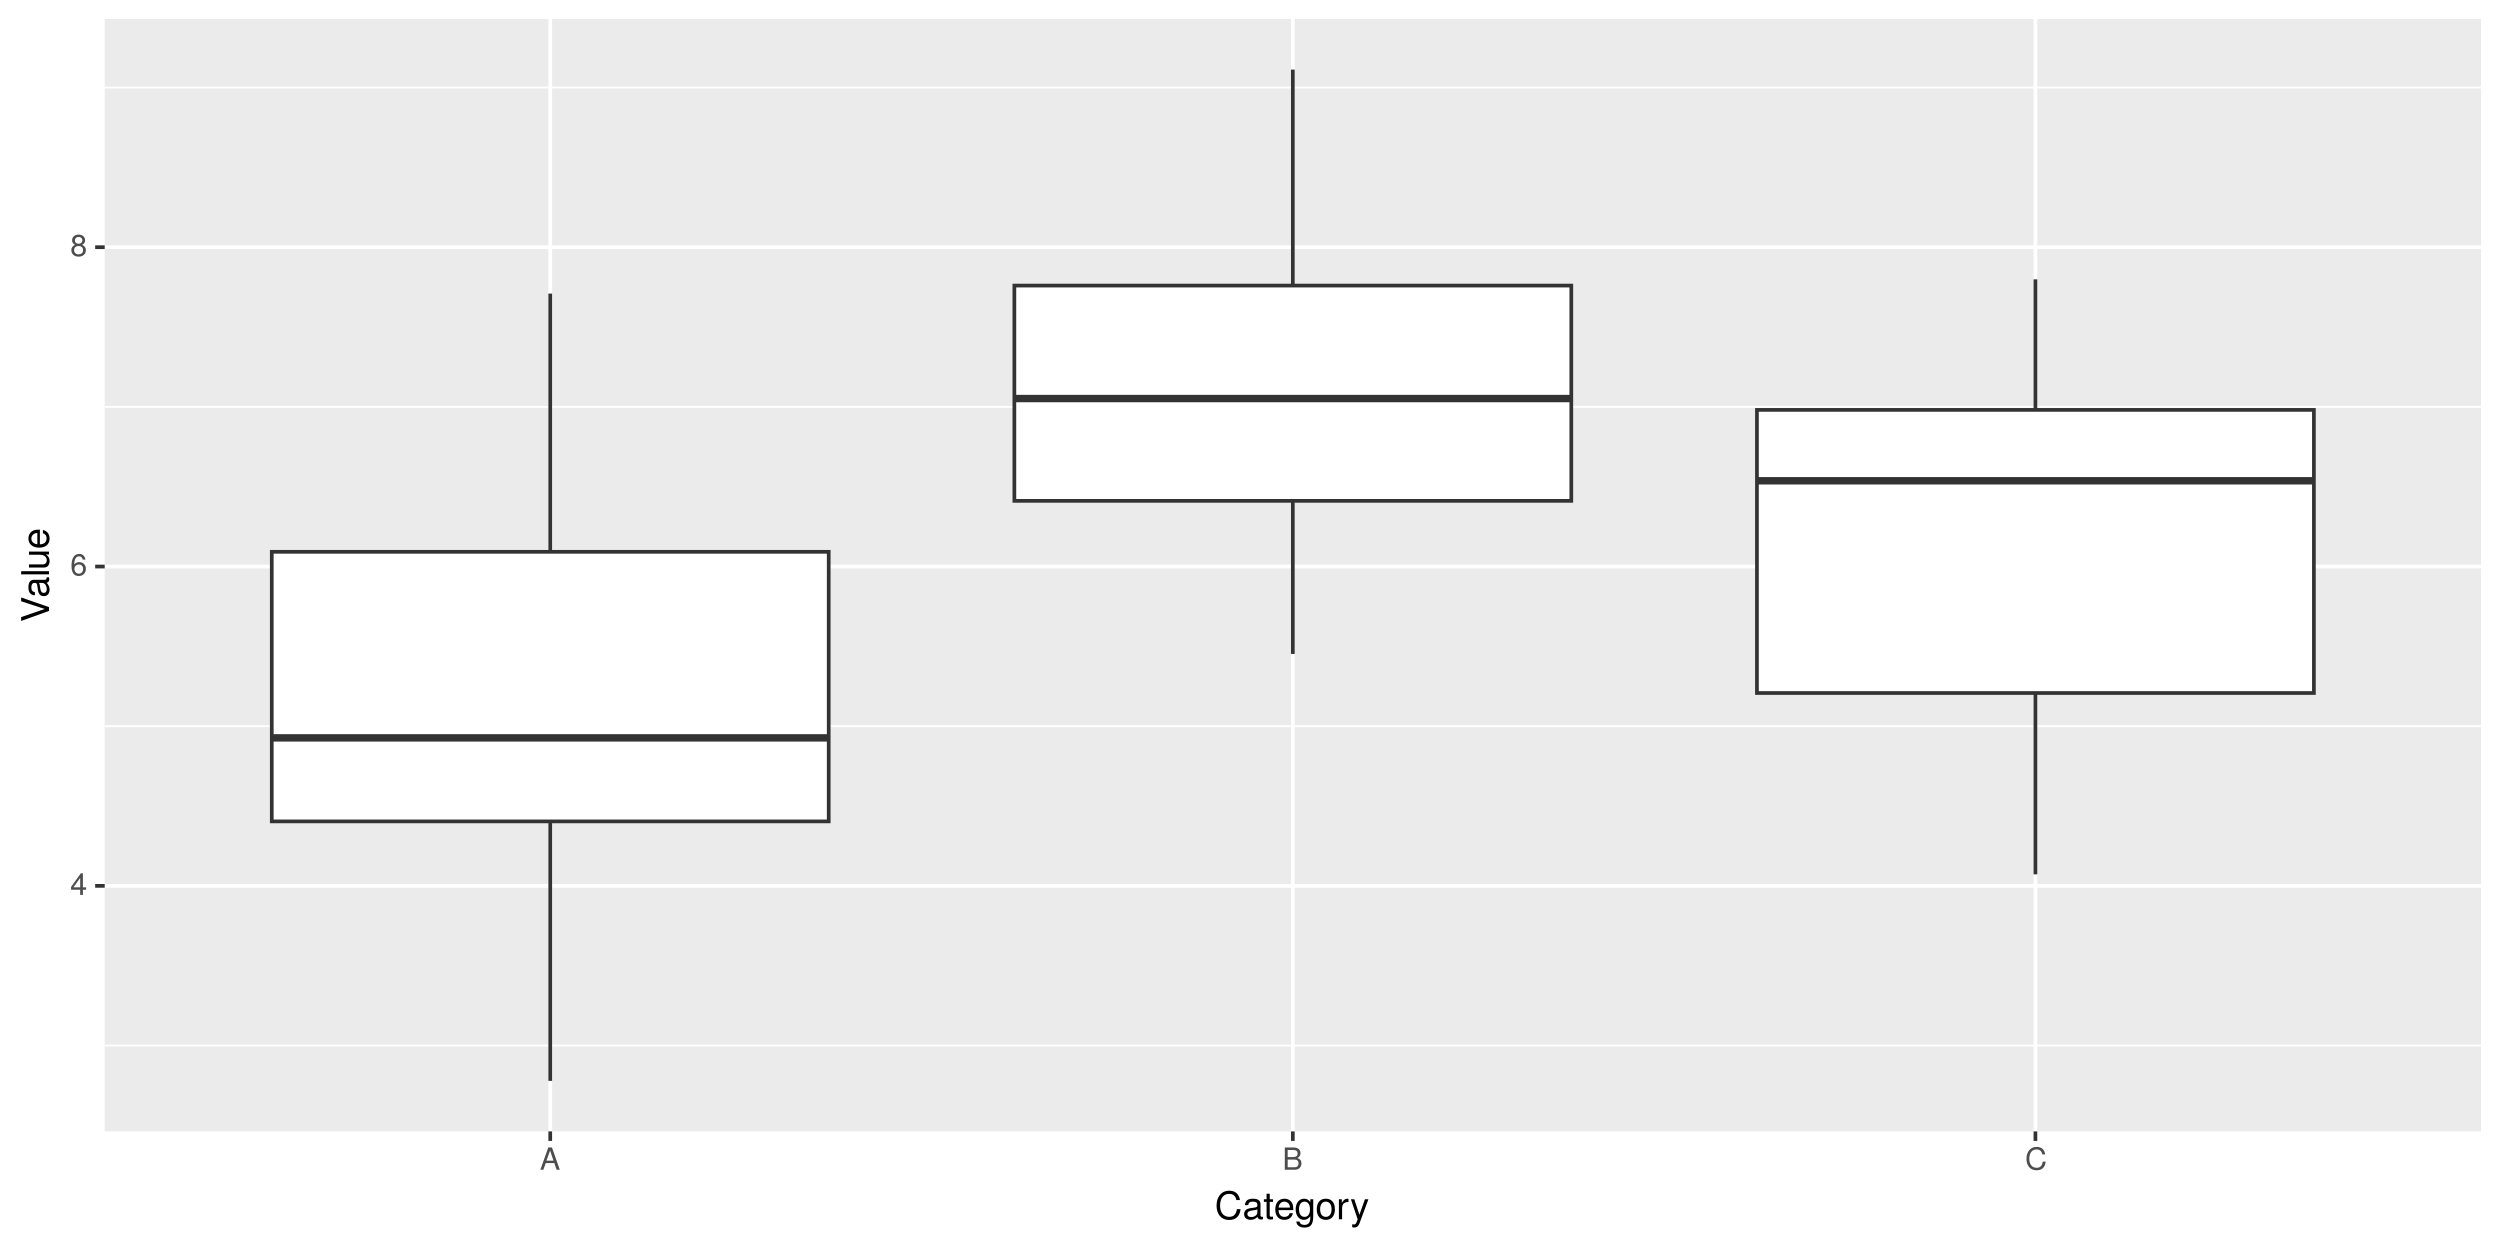
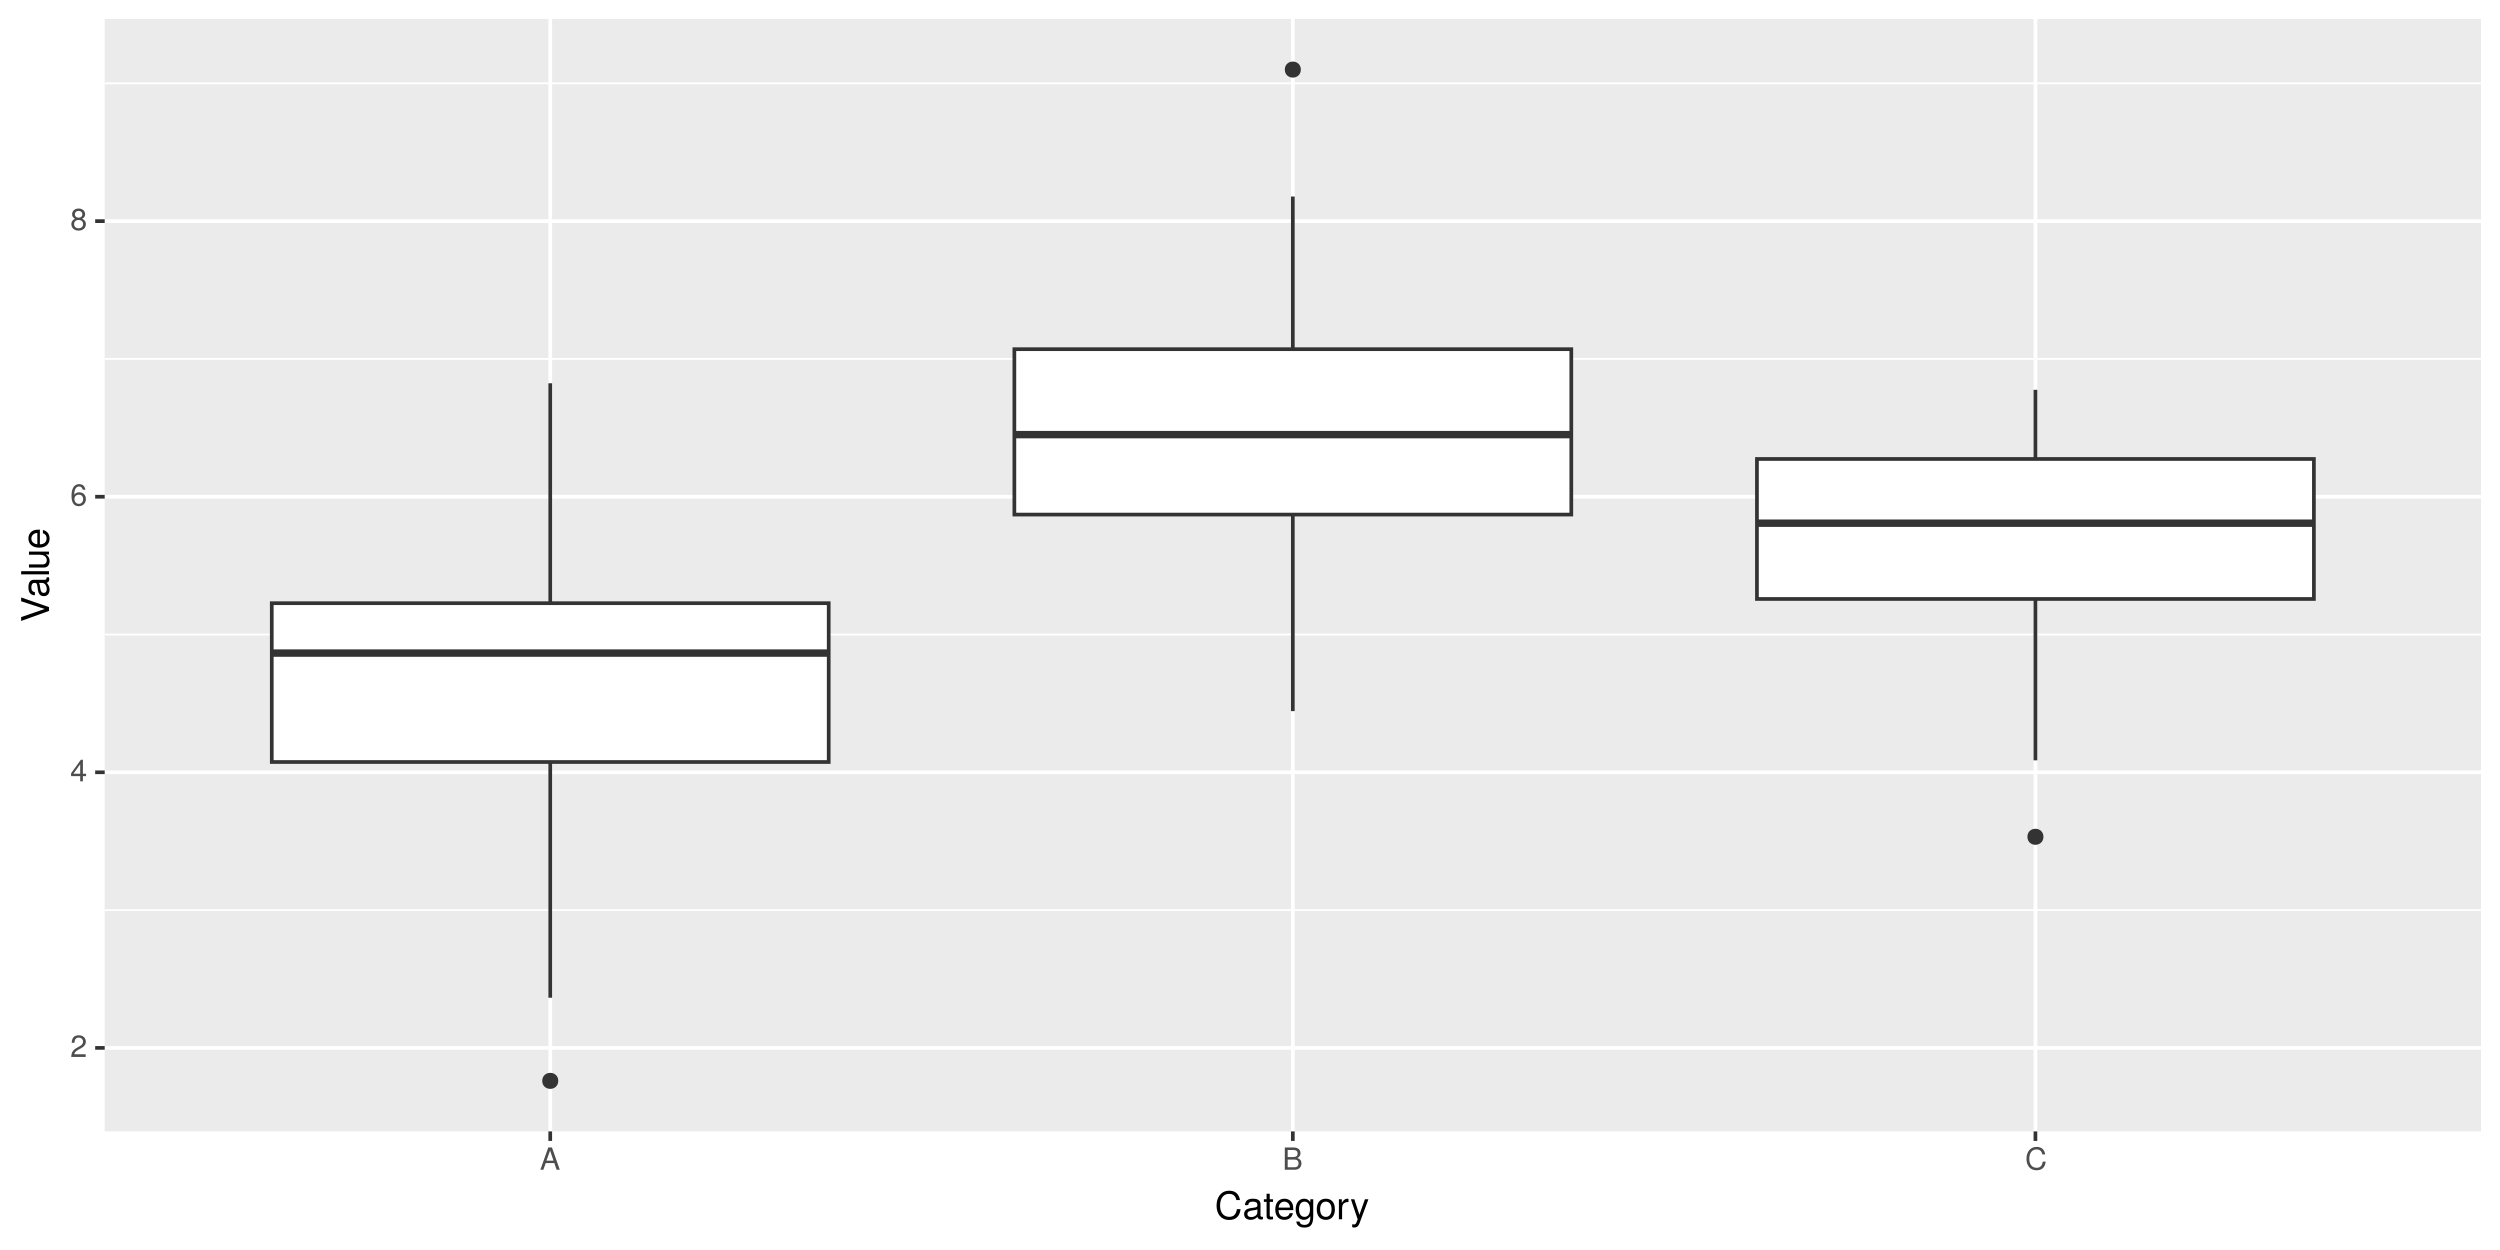
<svg xmlns="http://www.w3.org/2000/svg" xmlns:xlink="http://www.w3.org/1999/xlink" width="720" height="360" viewBox="0 0 720 360">
  <defs>
    <g>
      <g id="glyph-0-0">
+         <path d="M 4.5 -4.406 C 4.5 -5.469 3.672 -6.234 2.5 -6.234 C 1.219 -6.234 0.484 -5.594 0.438 -4.078 L 1.219 -4.078 C 1.281 -5.125 1.703 -5.562 2.469 -5.562 C 3.172 -5.562 3.703 -5.062 3.703 -4.391 C 3.703 -3.891 3.406 -3.469 2.859 -3.156 L 2.047 -2.703 C 0.75 -1.969 0.375 -1.375 0.297 0 L 4.453 0 L 4.453 -0.766 L 1.172 -0.766 C 1.25 -1.281 1.531 -1.594 2.297 -2.047 L 3.172 -2.531 C 4.047 -2.984 4.5 -3.641 4.5 -4.406 Z M 4.5 -4.406 " />
+       </g>
+       <g id="glyph-0-1">
        <path d="M 4.578 -1.5 L 4.578 -2.188 L 3.656 -2.188 L 3.656 -6.234 L 3.078 -6.234 L 0.25 -2.312 L 0.25 -1.5 L 2.875 -1.5 L 2.875 0 L 3.656 0 L 3.656 -1.5 Z M 2.875 -2.188 L 0.922 -2.188 L 2.875 -4.922 Z M 2.875 -2.188 " />
      </g>
-       <g id="glyph-0-1">
+       <g id="glyph-0-2">
        <path d="M 4.516 -1.938 C 4.516 -3.094 3.719 -3.875 2.609 -3.875 C 1.984 -3.875 1.5 -3.641 1.172 -3.188 C 1.172 -4.703 1.672 -5.547 2.562 -5.547 C 3.109 -5.547 3.484 -5.203 3.609 -4.609 L 4.375 -4.609 C 4.234 -5.625 3.562 -6.234 2.609 -6.234 C 1.156 -6.234 0.375 -5.016 0.375 -2.844 C 0.375 -0.891 1.047 0.125 2.469 0.125 C 3.656 0.125 4.516 -0.719 4.516 -1.938 Z M 3.719 -1.875 C 3.719 -1.094 3.188 -0.547 2.484 -0.547 C 1.766 -0.547 1.219 -1.125 1.219 -1.922 C 1.219 -2.688 1.734 -3.188 2.5 -3.188 C 3.25 -3.188 3.719 -2.703 3.719 -1.875 Z M 3.719 -1.875 " />
      </g>
-       <g id="glyph-0-2">
+       <g id="glyph-0-3">
        <path d="M 4.516 -1.766 C 4.516 -2.453 4.156 -2.938 3.438 -3.281 C 4.078 -3.672 4.297 -3.984 4.297 -4.578 C 4.297 -5.547 3.531 -6.234 2.422 -6.234 C 1.312 -6.234 0.547 -5.547 0.547 -4.578 C 0.547 -4 0.75 -3.672 1.391 -3.281 C 0.672 -2.938 0.328 -2.453 0.328 -1.766 C 0.328 -0.625 1.188 0.125 2.422 0.125 C 3.656 0.125 4.516 -0.625 4.516 -1.766 Z M 3.5 -4.562 C 3.5 -3.969 3.062 -3.594 2.422 -3.594 C 1.766 -3.594 1.344 -3.969 1.344 -4.562 C 1.344 -5.156 1.766 -5.547 2.422 -5.547 C 3.078 -5.547 3.5 -5.156 3.5 -4.562 Z M 3.719 -1.75 C 3.719 -1.016 3.188 -0.547 2.406 -0.547 C 1.641 -0.547 1.125 -1.016 1.125 -1.75 C 1.125 -2.484 1.641 -2.938 2.422 -2.938 C 3.188 -2.938 3.719 -2.484 3.719 -1.75 Z M 3.719 -1.75 " />
      </g>
-       <g id="glyph-0-3">
+       <g id="glyph-0-4">
        <path d="M 5.75 0 L 3.5 -6.406 L 2.438 -6.406 L 0.156 0 L 1.016 0 L 1.703 -1.922 L 4.172 -1.922 L 4.828 0 Z M 3.938 -2.609 L 1.906 -2.609 L 2.953 -5.531 Z M 3.938 -2.609 " />
      </g>
-       <g id="glyph-0-4">
+       <g id="glyph-0-5">
        <path d="M 5.484 -1.828 C 5.484 -2.609 5.125 -3.062 4.312 -3.391 C 4.891 -3.656 5.203 -4.141 5.203 -4.781 C 5.203 -5.719 4.516 -6.406 3.297 -6.406 L 0.688 -6.406 L 0.688 0 L 3.594 0 C 4.734 0 5.484 -0.781 5.484 -1.828 Z M 4.375 -4.672 C 4.375 -4.016 4 -3.656 3.094 -3.656 L 1.516 -3.656 L 1.516 -5.688 L 3.094 -5.688 C 4 -5.688 4.375 -5.328 4.375 -4.672 Z M 4.656 -1.828 C 4.656 -1.203 4.281 -0.719 3.516 -0.719 L 1.516 -0.719 L 1.516 -2.922 L 3.516 -2.922 C 4.281 -2.922 4.656 -2.453 4.656 -1.828 Z M 4.656 -1.828 " />
      </g>
-       <g id="glyph-0-5">
+       <g id="glyph-0-6">
        <path d="M 5.953 -2.344 L 5.109 -2.344 C 4.922 -1.125 4.406 -0.562 3.328 -0.562 C 2.047 -0.562 1.234 -1.547 1.234 -3.141 C 1.234 -4.781 2.016 -5.844 3.25 -5.844 C 4.25 -5.844 4.781 -5.406 4.984 -4.422 L 5.828 -4.422 C 5.562 -5.828 4.766 -6.578 3.359 -6.578 C 1.406 -6.578 0.422 -5 0.422 -3.125 C 0.422 -1.266 1.438 0.156 3.312 0.156 C 4.875 0.156 5.766 -0.672 5.953 -2.344 Z M 5.953 -2.344 " />
      </g>
      <g id="glyph-1-0">
        <path d="M 7.453 -2.922 L 6.391 -2.922 C 6.156 -1.406 5.516 -0.703 4.156 -0.703 C 2.562 -0.703 1.547 -1.922 1.547 -3.922 C 1.547 -5.984 2.516 -7.312 4.062 -7.312 C 5.328 -7.312 5.984 -6.75 6.234 -5.531 L 7.281 -5.531 C 6.969 -7.297 5.953 -8.219 4.188 -8.219 C 1.766 -8.219 0.531 -6.266 0.531 -3.922 C 0.531 -1.578 1.797 0.203 4.141 0.203 C 6.109 0.203 7.203 -0.844 7.453 -2.922 Z M 7.453 -2.922 " />
      </g>
      <g id="glyph-1-1">
        <path d="M 5.891 -0.016 L 5.891 -0.719 C 5.781 -0.688 5.734 -0.688 5.688 -0.688 C 5.375 -0.688 5.188 -0.859 5.188 -1.141 L 5.188 -4.359 C 5.188 -5.375 4.438 -5.922 3.031 -5.922 C 1.625 -5.922 0.766 -5.391 0.719 -4.062 L 1.641 -4.062 C 1.719 -4.766 2.141 -5.078 2.984 -5.078 C 3.812 -5.078 4.281 -4.781 4.281 -4.219 L 4.281 -3.984 C 4.281 -3.594 4.047 -3.438 3.328 -3.344 C 2.031 -3.172 1.828 -3.141 1.469 -2.984 C 0.797 -2.719 0.469 -2.203 0.469 -1.5 C 0.469 -0.453 1.188 0.172 2.359 0.172 C 3.094 0.172 3.812 -0.141 4.312 -0.688 C 4.406 -0.234 4.812 0.078 5.266 0.078 C 5.438 0.078 5.594 0.062 5.891 -0.016 Z M 4.281 -1.984 C 4.281 -1.172 3.438 -0.641 2.547 -0.641 C 1.844 -0.641 1.422 -0.891 1.422 -1.516 C 1.422 -2.125 1.828 -2.391 2.812 -2.531 C 3.766 -2.656 3.969 -2.703 4.281 -2.844 Z M 4.281 -1.984 " />
      </g>
      <g id="glyph-1-2">
        <path d="M 2.797 0 L 2.797 -0.766 C 2.672 -0.734 2.531 -0.719 2.359 -0.719 C 1.953 -0.719 1.844 -0.844 1.844 -1.25 L 1.844 -5.016 L 2.797 -5.016 L 2.797 -5.766 L 1.844 -5.766 L 1.844 -7.344 L 0.938 -7.344 L 0.938 -5.766 L 0.156 -5.766 L 0.156 -5.016 L 0.938 -5.016 L 0.938 -0.844 C 0.938 -0.25 1.328 0.078 2.047 0.078 C 2.266 0.078 2.484 0.062 2.797 0 Z M 2.797 0 " />
      </g>
      <g id="glyph-1-3">
        <path d="M 5.641 -2.625 C 5.641 -3.453 5.578 -3.984 5.406 -4.406 C 5.031 -5.359 4.156 -5.922 3.078 -5.922 C 1.469 -5.922 0.438 -4.734 0.438 -2.844 C 0.438 -0.953 1.438 0.172 3.062 0.172 C 4.375 0.172 5.297 -0.578 5.516 -1.75 L 4.594 -1.75 C 4.344 -0.984 3.828 -0.688 3.094 -0.688 C 2.141 -0.688 1.422 -1.297 1.391 -2.625 Z M 4.656 -3.438 C 4.656 -3.438 4.656 -3.391 4.656 -3.359 L 1.422 -3.359 C 1.5 -4.391 2.141 -5.078 3.062 -5.078 C 3.969 -5.078 4.656 -4.328 4.656 -3.438 Z M 4.656 -3.438 " />
      </g>
      <g id="glyph-1-4">
        <path d="M 5.375 -0.953 L 5.375 -5.766 L 4.531 -5.766 L 4.531 -4.922 C 4.062 -5.609 3.516 -5.922 2.766 -5.922 C 1.312 -5.922 0.312 -4.703 0.312 -2.828 C 0.312 -1.016 1.344 0.172 2.688 0.172 C 3.422 0.172 3.922 -0.141 4.531 -0.875 L 4.531 -0.484 C 4.531 1.047 3.906 1.625 2.844 1.625 C 2.109 1.625 1.547 1.359 1.438 0.656 L 0.5 0.656 C 0.609 1.75 1.453 2.391 2.812 2.391 C 4.609 2.391 5.375 1.594 5.375 -0.953 Z M 4.438 -2.844 C 4.438 -1.469 3.844 -0.688 2.875 -0.688 C 1.875 -0.688 1.281 -1.484 1.281 -2.875 C 1.281 -4.266 1.891 -5.078 2.875 -5.078 C 3.859 -5.078 4.438 -4.25 4.438 -2.844 Z M 4.438 -2.844 " />
      </g>
      <g id="glyph-1-5">
        <path d="M 5.609 -2.844 C 5.609 -4.828 4.656 -5.922 2.984 -5.922 C 1.375 -5.922 0.391 -4.812 0.391 -2.875 C 0.391 -0.953 1.359 0.172 3 0.172 C 4.625 0.172 5.609 -0.953 5.609 -2.844 Z M 4.656 -2.844 C 4.656 -1.5 4.016 -0.688 3 -0.688 C 1.984 -0.688 1.359 -1.484 1.359 -2.875 C 1.359 -4.266 1.984 -5.078 3 -5.078 C 4.031 -5.078 4.656 -4.281 4.656 -2.844 Z M 4.656 -2.844 " />
      </g>
      <g id="glyph-1-6">
        <path d="M 3.531 -4.969 L 3.531 -5.891 C 3.375 -5.922 3.297 -5.922 3.172 -5.922 C 2.578 -5.922 2.141 -5.578 1.609 -4.719 L 1.609 -5.766 L 0.766 -5.766 L 0.766 0 L 1.688 0 L 1.688 -2.984 C 1.688 -4.297 2.109 -4.938 3.531 -4.969 Z M 3.531 -4.969 " />
      </g>
      <g id="glyph-1-7">
        <path d="M 5.266 -5.766 L 4.266 -5.766 L 2.672 -1.281 L 1.203 -5.766 L 0.219 -5.766 L 2.172 0.016 L 1.812 0.938 C 1.656 1.344 1.469 1.5 1.078 1.5 C 0.953 1.5 0.797 1.469 0.594 1.438 L 0.594 2.25 C 0.781 2.359 0.969 2.391 1.203 2.391 C 1.859 2.391 2.391 2.031 2.688 1.203 Z M 5.266 -5.766 " />
      </g>
      <g id="glyph-2-0">
        <path d="M -8.016 -7.094 L -8.016 -6 L -1.234 -3.781 L -8.016 -1.438 L -8.016 -0.328 L 0 -3.219 L 0 -4.312 Z M -8.016 -7.094 " />
      </g>
      <g id="glyph-2-1">
        <path d="M -0.016 -5.891 L -0.719 -5.891 C -0.688 -5.781 -0.688 -5.734 -0.688 -5.688 C -0.688 -5.375 -0.859 -5.188 -1.141 -5.188 L -4.359 -5.188 C -5.375 -5.188 -5.922 -4.438 -5.922 -3.031 C -5.922 -1.625 -5.391 -0.766 -4.062 -0.719 L -4.062 -1.641 C -4.766 -1.719 -5.078 -2.141 -5.078 -2.984 C -5.078 -3.812 -4.781 -4.281 -4.219 -4.281 L -3.984 -4.281 C -3.594 -4.281 -3.438 -4.047 -3.344 -3.328 C -3.172 -2.031 -3.141 -1.828 -2.984 -1.469 C -2.719 -0.797 -2.203 -0.469 -1.5 -0.469 C -0.453 -0.469 0.172 -1.188 0.172 -2.359 C 0.172 -3.094 -0.141 -3.812 -0.688 -4.312 C -0.234 -4.406 0.078 -4.812 0.078 -5.266 C 0.078 -5.438 0.062 -5.594 -0.016 -5.891 Z M -1.984 -4.281 C -1.172 -4.281 -0.641 -3.438 -0.641 -2.547 C -0.641 -1.844 -0.891 -1.422 -1.516 -1.422 C -2.125 -1.422 -2.391 -1.828 -2.531 -2.812 C -2.656 -3.766 -2.703 -3.969 -2.844 -4.281 Z M -1.984 -4.281 " />
      </g>
      <g id="glyph-2-2">
        <path d="M 0 -1.656 L -8.016 -1.656 L -8.016 -0.75 L 0 -0.75 Z M 0 -1.656 " />
      </g>
      <g id="glyph-2-3">
        <path d="M 0 -5.297 L -5.766 -5.297 L -5.766 -4.391 L -2.578 -4.391 C -1.406 -4.391 -0.641 -3.766 -0.641 -2.812 C -0.641 -2.094 -1.078 -1.625 -1.766 -1.625 L -5.766 -1.625 L -5.766 -0.719 L -1.406 -0.719 C -0.453 -0.719 0.172 -1.438 0.172 -2.547 C 0.172 -3.406 -0.125 -3.938 -0.891 -4.484 L 0 -4.484 Z M 0 -5.297 " />
      </g>
      <g id="glyph-2-4">
        <path d="M -2.625 -5.641 C -3.453 -5.641 -3.984 -5.578 -4.406 -5.406 C -5.359 -5.031 -5.922 -4.156 -5.922 -3.078 C -5.922 -1.469 -4.734 -0.438 -2.844 -0.438 C -0.953 -0.438 0.172 -1.438 0.172 -3.062 C 0.172 -4.375 -0.578 -5.297 -1.75 -5.516 L -1.75 -4.594 C -0.984 -4.344 -0.688 -3.828 -0.688 -3.094 C -0.688 -2.141 -1.297 -1.422 -2.625 -1.391 Z M -3.438 -4.656 C -3.438 -4.656 -3.391 -4.656 -3.359 -4.656 L -3.359 -1.422 C -4.391 -1.5 -5.078 -2.141 -5.078 -3.062 C -5.078 -3.969 -4.328 -4.656 -3.438 -4.656 Z M -3.438 -4.656 " />
      </g>
    </g>
    <clipPath id="clip-0">
      <path clip-rule="nonzero" d="M 30.152 5.48 L 714.523 5.48 L 714.523 325.852 L 30.152 325.852 Z M 30.152 5.48 " />
    </clipPath>
    <clipPath id="clip-1">
-       <path clip-rule="nonzero" d="M 30.152 300 L 714.523 300 L 714.523 302 L 30.152 302 Z M 30.152 300 " />
+       <path clip-rule="nonzero" d="M 30.152 261 L 714.523 261 L 714.523 263 L 30.152 263 Z M 30.152 261 " />
    </clipPath>
    <clipPath id="clip-2">
-       <path clip-rule="nonzero" d="M 30.152 208 L 714.523 208 L 714.523 210 L 30.152 210 Z M 30.152 208 " />
+       <path clip-rule="nonzero" d="M 30.152 182 L 714.523 182 L 714.523 184 L 30.152 184 Z M 30.152 182 " />
    </clipPath>
    <clipPath id="clip-3">
-       <path clip-rule="nonzero" d="M 30.152 116 L 714.523 116 L 714.523 118 L 30.152 118 Z M 30.152 116 " />
+       <path clip-rule="nonzero" d="M 30.152 103 L 714.523 103 L 714.523 104 L 30.152 104 Z M 30.152 103 " />
    </clipPath>
    <clipPath id="clip-4">
-       <path clip-rule="nonzero" d="M 30.152 24 L 714.523 24 L 714.523 26 L 30.152 26 Z M 30.152 24 " />
+       <path clip-rule="nonzero" d="M 30.152 23 L 714.523 23 L 714.523 25 L 30.152 25 Z M 30.152 23 " />
    </clipPath>
    <clipPath id="clip-5">
-       <path clip-rule="nonzero" d="M 30.152 254 L 714.523 254 L 714.523 256 L 30.152 256 Z M 30.152 254 " />
+       <path clip-rule="nonzero" d="M 30.152 301 L 714.523 301 L 714.523 303 L 30.152 303 Z M 30.152 301 " />
    </clipPath>
    <clipPath id="clip-6">
-       <path clip-rule="nonzero" d="M 30.152 162 L 714.523 162 L 714.523 164 L 30.152 164 Z M 30.152 162 " />
+       <path clip-rule="nonzero" d="M 30.152 221 L 714.523 221 L 714.523 223 L 30.152 223 Z M 30.152 221 " />
    </clipPath>
    <clipPath id="clip-7">
-       <path clip-rule="nonzero" d="M 30.152 70 L 714.523 70 L 714.523 72 L 30.152 72 Z M 30.152 70 " />
+       <path clip-rule="nonzero" d="M 30.152 142 L 714.523 142 L 714.523 144 L 30.152 144 Z M 30.152 142 " />
    </clipPath>
    <clipPath id="clip-8">
+       <path clip-rule="nonzero" d="M 30.152 63 L 714.523 63 L 714.523 65 L 30.152 65 Z M 30.152 63 " />
+     </clipPath>
+     <clipPath id="clip-9">
      <path clip-rule="nonzero" d="M 157 5.48 L 160 5.48 L 160 325.852 L 157 325.852 Z M 157 5.48 " />
    </clipPath>
-     <clipPath id="clip-9">
+     <clipPath id="clip-10">
      <path clip-rule="nonzero" d="M 371 5.48 L 373 5.48 L 373 325.852 L 371 325.852 Z M 371 5.48 " />
    </clipPath>
-     <clipPath id="clip-10">
+     <clipPath id="clip-11">
      <path clip-rule="nonzero" d="M 585 5.48 L 587 5.48 L 587 325.852 L 585 325.852 Z M 585 5.48 " />
    </clipPath>
  </defs>
  <rect x="-72" y="-36" width="864" height="432" fill="rgb(100%, 100%, 100%)" fill-opacity="1" />
  <rect x="-72" y="-36" width="864" height="432" fill="rgb(100%, 100%, 100%)" fill-opacity="1" />
  <path fill="none" stroke-width="1.067" stroke-linecap="round" stroke-linejoin="round" stroke="rgb(100%, 100%, 100%)" stroke-opacity="1" stroke-miterlimit="10" d="M 0 360 L 720 360 L 720 0 L 0 0 Z M 0 360 " />
  <g clip-path="url(#clip-0)">
    <path fill-rule="nonzero" fill="rgb(92.157%, 92.157%, 92.157%)" fill-opacity="1" d="M 30.152 325.848 L 714.523 325.848 L 714.523 5.477 L 30.152 5.477 Z M 30.152 325.848 " />
  </g>
  <g clip-path="url(#clip-1)">
-     <path fill="none" stroke-width="0.533" stroke-linecap="butt" stroke-linejoin="round" stroke="rgb(100%, 100%, 100%)" stroke-opacity="1" stroke-miterlimit="10" d="M 30.152 301.121 L 714.52 301.121 " />
+     <path fill="none" stroke-width="0.533" stroke-linecap="butt" stroke-linejoin="round" stroke="rgb(100%, 100%, 100%)" stroke-opacity="1" stroke-miterlimit="10" d="M 30.152 262.109 L 714.52 262.109 " />
  </g>
  <g clip-path="url(#clip-2)">
-     <path fill="none" stroke-width="0.533" stroke-linecap="butt" stroke-linejoin="round" stroke="rgb(100%, 100%, 100%)" stroke-opacity="1" stroke-miterlimit="10" d="M 30.152 209.148 L 714.52 209.148 " />
+     <path fill="none" stroke-width="0.533" stroke-linecap="butt" stroke-linejoin="round" stroke="rgb(100%, 100%, 100%)" stroke-opacity="1" stroke-miterlimit="10" d="M 30.152 182.742 L 714.52 182.742 " />
  </g>
  <g clip-path="url(#clip-3)">
-     <path fill="none" stroke-width="0.533" stroke-linecap="butt" stroke-linejoin="round" stroke="rgb(100%, 100%, 100%)" stroke-opacity="1" stroke-miterlimit="10" d="M 30.152 117.176 L 714.52 117.176 " />
+     <path fill="none" stroke-width="0.533" stroke-linecap="butt" stroke-linejoin="round" stroke="rgb(100%, 100%, 100%)" stroke-opacity="1" stroke-miterlimit="10" d="M 30.152 103.371 L 714.52 103.371 " />
  </g>
  <g clip-path="url(#clip-4)">
-     <path fill="none" stroke-width="0.533" stroke-linecap="butt" stroke-linejoin="round" stroke="rgb(100%, 100%, 100%)" stroke-opacity="1" stroke-miterlimit="10" d="M 30.152 25.207 L 714.52 25.207 " />
+     <path fill="none" stroke-width="0.533" stroke-linecap="butt" stroke-linejoin="round" stroke="rgb(100%, 100%, 100%)" stroke-opacity="1" stroke-miterlimit="10" d="M 30.152 24.004 L 714.52 24.004 " />
  </g>
  <g clip-path="url(#clip-5)">
-     <path fill="none" stroke-width="1.067" stroke-linecap="butt" stroke-linejoin="round" stroke="rgb(100%, 100%, 100%)" stroke-opacity="1" stroke-miterlimit="10" d="M 30.152 255.133 L 714.52 255.133 " />
+     <path fill="none" stroke-width="1.067" stroke-linecap="butt" stroke-linejoin="round" stroke="rgb(100%, 100%, 100%)" stroke-opacity="1" stroke-miterlimit="10" d="M 30.152 301.793 L 714.52 301.793 " />
  </g>
  <g clip-path="url(#clip-6)">
-     <path fill="none" stroke-width="1.067" stroke-linecap="butt" stroke-linejoin="round" stroke="rgb(100%, 100%, 100%)" stroke-opacity="1" stroke-miterlimit="10" d="M 30.152 163.164 L 714.52 163.164 " />
+     <path fill="none" stroke-width="1.067" stroke-linecap="butt" stroke-linejoin="round" stroke="rgb(100%, 100%, 100%)" stroke-opacity="1" stroke-miterlimit="10" d="M 30.152 222.426 L 714.52 222.426 " />
  </g>
  <g clip-path="url(#clip-7)">
-     <path fill="none" stroke-width="1.067" stroke-linecap="butt" stroke-linejoin="round" stroke="rgb(100%, 100%, 100%)" stroke-opacity="1" stroke-miterlimit="10" d="M 30.152 71.191 L 714.52 71.191 " />
+     <path fill="none" stroke-width="1.067" stroke-linecap="butt" stroke-linejoin="round" stroke="rgb(100%, 100%, 100%)" stroke-opacity="1" stroke-miterlimit="10" d="M 30.152 143.055 L 714.52 143.055 " />
  </g>
  <g clip-path="url(#clip-8)">
+     <path fill="none" stroke-width="1.067" stroke-linecap="butt" stroke-linejoin="round" stroke="rgb(100%, 100%, 100%)" stroke-opacity="1" stroke-miterlimit="10" d="M 30.152 63.688 L 714.52 63.688 " />
+   </g>
+   <g clip-path="url(#clip-9)">
    <path fill="none" stroke-width="1.067" stroke-linecap="butt" stroke-linejoin="round" stroke="rgb(100%, 100%, 100%)" stroke-opacity="1" stroke-miterlimit="10" d="M 158.469 325.848 L 158.469 5.48 " />
  </g>
-   <g clip-path="url(#clip-9)">
+   <g clip-path="url(#clip-10)">
    <path fill="none" stroke-width="1.067" stroke-linecap="butt" stroke-linejoin="round" stroke="rgb(100%, 100%, 100%)" stroke-opacity="1" stroke-miterlimit="10" d="M 372.336 325.848 L 372.336 5.48 " />
  </g>
-   <g clip-path="url(#clip-10)">
+   <g clip-path="url(#clip-11)">
    <path fill="none" stroke-width="1.067" stroke-linecap="butt" stroke-linejoin="round" stroke="rgb(100%, 100%, 100%)" stroke-opacity="1" stroke-miterlimit="10" d="M 586.203 325.848 L 586.203 5.48 " />
  </g>
-   <path fill="none" stroke-width="1.067" stroke-linecap="butt" stroke-linejoin="round" stroke="rgb(20%, 20%, 20%)" stroke-opacity="1" stroke-miterlimit="10" d="M 158.469 158.922 L 158.469 84.551 " />
-   <path fill="none" stroke-width="1.067" stroke-linecap="butt" stroke-linejoin="round" stroke="rgb(20%, 20%, 20%)" stroke-opacity="1" stroke-miterlimit="10" d="M 158.469 236.559 L 158.469 311.285 " />
-   <path fill-rule="nonzero" fill="rgb(100%, 100%, 100%)" fill-opacity="1" stroke-width="1.067" stroke-linecap="butt" stroke-linejoin="miter" stroke="rgb(20%, 20%, 20%)" stroke-opacity="1" stroke-miterlimit="10" d="M 78.27 158.922 L 78.27 236.559 L 238.668 236.559 L 238.668 158.922 Z M 78.27 158.922 " />
-   <path fill="none" stroke-width="2.134" stroke-linecap="butt" stroke-linejoin="miter" stroke="rgb(20%, 20%, 20%)" stroke-opacity="1" stroke-miterlimit="10" d="M 78.27 212.508 L 238.668 212.508 " />
-   <path fill="none" stroke-width="1.067" stroke-linecap="butt" stroke-linejoin="round" stroke="rgb(20%, 20%, 20%)" stroke-opacity="1" stroke-miterlimit="10" d="M 372.336 82.246 L 372.336 20.043 " />
-   <path fill="none" stroke-width="1.067" stroke-linecap="butt" stroke-linejoin="round" stroke="rgb(20%, 20%, 20%)" stroke-opacity="1" stroke-miterlimit="10" d="M 372.336 144.246 L 372.336 188.328 " />
-   <path fill-rule="nonzero" fill="rgb(100%, 100%, 100%)" fill-opacity="1" stroke-width="1.067" stroke-linecap="butt" stroke-linejoin="miter" stroke="rgb(20%, 20%, 20%)" stroke-opacity="1" stroke-miterlimit="10" d="M 292.137 82.246 L 292.137 144.246 L 452.535 144.246 L 452.535 82.246 Z M 292.137 82.246 " />
-   <path fill="none" stroke-width="2.134" stroke-linecap="butt" stroke-linejoin="miter" stroke="rgb(20%, 20%, 20%)" stroke-opacity="1" stroke-miterlimit="10" d="M 292.137 114.781 L 452.535 114.781 " />
-   <path fill="none" stroke-width="1.067" stroke-linecap="butt" stroke-linejoin="round" stroke="rgb(20%, 20%, 20%)" stroke-opacity="1" stroke-miterlimit="10" d="M 586.203 118.051 L 586.203 80.445 " />
-   <path fill="none" stroke-width="1.067" stroke-linecap="butt" stroke-linejoin="round" stroke="rgb(20%, 20%, 20%)" stroke-opacity="1" stroke-miterlimit="10" d="M 586.203 199.586 L 586.203 251.812 " />
-   <path fill-rule="nonzero" fill="rgb(100%, 100%, 100%)" fill-opacity="1" stroke-width="1.067" stroke-linecap="butt" stroke-linejoin="miter" stroke="rgb(20%, 20%, 20%)" stroke-opacity="1" stroke-miterlimit="10" d="M 506 118.051 L 506 199.586 L 666.402 199.586 L 666.402 118.051 Z M 506 118.051 " />
-   <path fill="none" stroke-width="2.134" stroke-linecap="butt" stroke-linejoin="miter" stroke="rgb(20%, 20%, 20%)" stroke-opacity="1" stroke-miterlimit="10" d="M 506 138.465 L 666.402 138.465 " />
-   <g fill="rgb(30.196%, 30.196%, 30.196%)" fill-opacity="1">
-     <use xlink:href="#glyph-0-0" x="20.219" y="257.735" />
-   </g>
-   <g fill="rgb(30.196%, 30.196%, 30.196%)" fill-opacity="1">
-     <use xlink:href="#glyph-0-1" x="20.219" y="165.767" />
-   </g>
-   <g fill="rgb(30.196%, 30.196%, 30.196%)" fill-opacity="1">
-     <use xlink:href="#glyph-0-2" x="20.219" y="73.794" />
-   </g>
-   <path fill="none" stroke-width="1.067" stroke-linecap="butt" stroke-linejoin="round" stroke="rgb(20%, 20%, 20%)" stroke-opacity="1" stroke-miterlimit="10" d="M 27.41 255.133 L 30.152 255.133 " />
-   <path fill="none" stroke-width="1.067" stroke-linecap="butt" stroke-linejoin="round" stroke="rgb(20%, 20%, 20%)" stroke-opacity="1" stroke-miterlimit="10" d="M 27.41 163.164 L 30.152 163.164 " />
-   <path fill="none" stroke-width="1.067" stroke-linecap="butt" stroke-linejoin="round" stroke="rgb(20%, 20%, 20%)" stroke-opacity="1" stroke-miterlimit="10" d="M 27.41 71.191 L 30.152 71.191 " />
+   <path fill-rule="nonzero" fill="rgb(20%, 20%, 20%)" fill-opacity="1" stroke-width="0.709" stroke-linecap="round" stroke-linejoin="round" stroke="rgb(20%, 20%, 20%)" stroke-opacity="1" stroke-miterlimit="10" d="M 160.426 311.285 C 160.426 313.895 156.516 313.895 156.516 311.285 C 156.516 308.68 160.426 308.68 160.426 311.285 " />
+   <path fill="none" stroke-width="1.067" stroke-linecap="butt" stroke-linejoin="round" stroke="rgb(20%, 20%, 20%)" stroke-opacity="1" stroke-miterlimit="10" d="M 158.469 173.719 L 158.469 110.383 " />
+   <path fill="none" stroke-width="1.067" stroke-linecap="butt" stroke-linejoin="round" stroke="rgb(20%, 20%, 20%)" stroke-opacity="1" stroke-miterlimit="10" d="M 158.469 219.457 L 158.469 287.355 " />
+   <path fill-rule="nonzero" fill="rgb(100%, 100%, 100%)" fill-opacity="1" stroke-width="1.067" stroke-linecap="butt" stroke-linejoin="miter" stroke="rgb(20%, 20%, 20%)" stroke-opacity="1" stroke-miterlimit="10" d="M 78.27 173.719 L 78.27 219.457 L 238.668 219.457 L 238.668 173.719 Z M 78.27 173.719 " />
+   <path fill="none" stroke-width="2.134" stroke-linecap="butt" stroke-linejoin="miter" stroke="rgb(20%, 20%, 20%)" stroke-opacity="1" stroke-miterlimit="10" d="M 78.27 188.09 L 238.668 188.09 " />
+   <path fill-rule="nonzero" fill="rgb(20%, 20%, 20%)" fill-opacity="1" stroke-width="0.709" stroke-linecap="round" stroke-linejoin="round" stroke="rgb(20%, 20%, 20%)" stroke-opacity="1" stroke-miterlimit="10" d="M 374.289 20.043 C 374.289 22.648 370.379 22.648 370.379 20.043 C 370.379 17.434 374.289 17.434 374.289 20.043 " />
+   <path fill="none" stroke-width="1.067" stroke-linecap="butt" stroke-linejoin="round" stroke="rgb(20%, 20%, 20%)" stroke-opacity="1" stroke-miterlimit="10" d="M 372.336 100.566 L 372.336 56.605 " />
+   <path fill="none" stroke-width="1.067" stroke-linecap="butt" stroke-linejoin="round" stroke="rgb(20%, 20%, 20%)" stroke-opacity="1" stroke-miterlimit="10" d="M 372.336 148.199 L 372.336 204.812 " />
+   <path fill-rule="nonzero" fill="rgb(100%, 100%, 100%)" fill-opacity="1" stroke-width="1.067" stroke-linecap="butt" stroke-linejoin="miter" stroke="rgb(20%, 20%, 20%)" stroke-opacity="1" stroke-miterlimit="10" d="M 292.137 100.566 L 292.137 148.199 L 452.535 148.199 L 452.535 100.566 Z M 292.137 100.566 " />
+   <path fill="none" stroke-width="2.134" stroke-linecap="butt" stroke-linejoin="miter" stroke="rgb(20%, 20%, 20%)" stroke-opacity="1" stroke-miterlimit="10" d="M 292.137 125.172 L 452.535 125.172 " />
+   <path fill-rule="nonzero" fill="rgb(20%, 20%, 20%)" fill-opacity="1" stroke-width="0.709" stroke-linecap="round" stroke-linejoin="round" stroke="rgb(20%, 20%, 20%)" stroke-opacity="1" stroke-miterlimit="10" d="M 588.156 240.992 C 588.156 243.602 584.246 243.602 584.246 240.992 C 584.246 238.387 588.156 238.387 588.156 240.992 " />
+   <path fill="none" stroke-width="1.067" stroke-linecap="butt" stroke-linejoin="round" stroke="rgb(20%, 20%, 20%)" stroke-opacity="1" stroke-miterlimit="10" d="M 586.203 132.188 L 586.203 112.254 " />
+   <path fill="none" stroke-width="1.067" stroke-linecap="butt" stroke-linejoin="round" stroke="rgb(20%, 20%, 20%)" stroke-opacity="1" stroke-miterlimit="10" d="M 586.203 172.504 L 586.203 218.984 " />
+   <path fill-rule="nonzero" fill="rgb(100%, 100%, 100%)" fill-opacity="1" stroke-width="1.067" stroke-linecap="butt" stroke-linejoin="miter" stroke="rgb(20%, 20%, 20%)" stroke-opacity="1" stroke-miterlimit="10" d="M 506 132.188 L 506 172.504 L 666.402 172.504 L 666.402 132.188 Z M 506 132.188 " />
+   <path fill="none" stroke-width="2.134" stroke-linecap="butt" stroke-linejoin="miter" stroke="rgb(20%, 20%, 20%)" stroke-opacity="1" stroke-miterlimit="10" d="M 506 150.68 L 666.402 150.68 " />
+   <g fill="rgb(30.196%, 30.196%, 30.196%)" fill-opacity="1">
+     <use xlink:href="#glyph-0-0" x="20.219" y="304.396" />
+   </g>
+   <g fill="rgb(30.196%, 30.196%, 30.196%)" fill-opacity="1">
+     <use xlink:href="#glyph-0-1" x="20.219" y="225.028" />
+   </g>
+   <g fill="rgb(30.196%, 30.196%, 30.196%)" fill-opacity="1">
+     <use xlink:href="#glyph-0-2" x="20.219" y="145.657" />
+   </g>
+   <g fill="rgb(30.196%, 30.196%, 30.196%)" fill-opacity="1">
+     <use xlink:href="#glyph-0-3" x="20.219" y="66.29" />
+   </g>
+   <path fill="none" stroke-width="1.067" stroke-linecap="butt" stroke-linejoin="round" stroke="rgb(20%, 20%, 20%)" stroke-opacity="1" stroke-miterlimit="10" d="M 27.41 301.793 L 30.152 301.793 " />
+   <path fill="none" stroke-width="1.067" stroke-linecap="butt" stroke-linejoin="round" stroke="rgb(20%, 20%, 20%)" stroke-opacity="1" stroke-miterlimit="10" d="M 27.41 222.426 L 30.152 222.426 " />
+   <path fill="none" stroke-width="1.067" stroke-linecap="butt" stroke-linejoin="round" stroke="rgb(20%, 20%, 20%)" stroke-opacity="1" stroke-miterlimit="10" d="M 27.41 143.055 L 30.152 143.055 " />
+   <path fill="none" stroke-width="1.067" stroke-linecap="butt" stroke-linejoin="round" stroke="rgb(20%, 20%, 20%)" stroke-opacity="1" stroke-miterlimit="10" d="M 27.41 63.688 L 30.152 63.688 " />
  <path fill="none" stroke-width="1.067" stroke-linecap="butt" stroke-linejoin="round" stroke="rgb(20%, 20%, 20%)" stroke-opacity="1" stroke-miterlimit="10" d="M 158.469 328.59 L 158.469 325.848 " />
  <path fill="none" stroke-width="1.067" stroke-linecap="butt" stroke-linejoin="round" stroke="rgb(20%, 20%, 20%)" stroke-opacity="1" stroke-miterlimit="10" d="M 372.336 328.59 L 372.336 325.848 " />
  <path fill="none" stroke-width="1.067" stroke-linecap="butt" stroke-linejoin="round" stroke="rgb(20%, 20%, 20%)" stroke-opacity="1" stroke-miterlimit="10" d="M 586.203 328.59 L 586.203 325.848 " />
  <g fill="rgb(30.196%, 30.196%, 30.196%)" fill-opacity="1">
-     <use xlink:href="#glyph-0-3" x="155.469" y="336.884" />
-   </g>
-   <g fill="rgb(30.196%, 30.196%, 30.196%)" fill-opacity="1">
-     <use xlink:href="#glyph-0-4" x="369.336" y="336.884" />
-   </g>
-   <g fill="rgb(30.196%, 30.196%, 30.196%)" fill-opacity="1">
-     <use xlink:href="#glyph-0-5" x="583.203" y="336.884" />
+     <use xlink:href="#glyph-0-4" x="155.469" y="336.884" />
+   </g>
+   <g fill="rgb(30.196%, 30.196%, 30.196%)" fill-opacity="1">
+     <use xlink:href="#glyph-0-5" x="369.336" y="336.884" />
+   </g>
+   <g fill="rgb(30.196%, 30.196%, 30.196%)" fill-opacity="1">
+     <use xlink:href="#glyph-0-6" x="583.203" y="336.884" />
  </g>
  <g fill="rgb(0%, 0%, 0%)" fill-opacity="1">
    <use xlink:href="#glyph-1-0" x="349.836" y="351.147" />
    <use xlink:href="#glyph-1-1" x="357.836" y="351.147" />
    <use xlink:href="#glyph-1-2" x="363.836" y="351.147" />
    <use xlink:href="#glyph-1-3" x="366.836" y="351.147" />
    <use xlink:href="#glyph-1-4" x="372.836" y="351.147" />
    <use xlink:href="#glyph-1-5" x="378.836" y="351.147" />
    <use xlink:href="#glyph-1-6" x="384.836" y="351.147" />
    <use xlink:href="#glyph-1-7" x="388.836" y="351.147" />
  </g>
  <g fill="rgb(0%, 0%, 0%)" fill-opacity="1">
    <use xlink:href="#glyph-2-0" x="14.108" y="179.164" />
    <use xlink:href="#glyph-2-1" x="14.108" y="172.164" />
    <use xlink:href="#glyph-2-2" x="14.108" y="166.164" />
    <use xlink:href="#glyph-2-3" x="14.108" y="164.164" />
    <use xlink:href="#glyph-2-4" x="14.108" y="158.164" />
  </g>
</svg>
